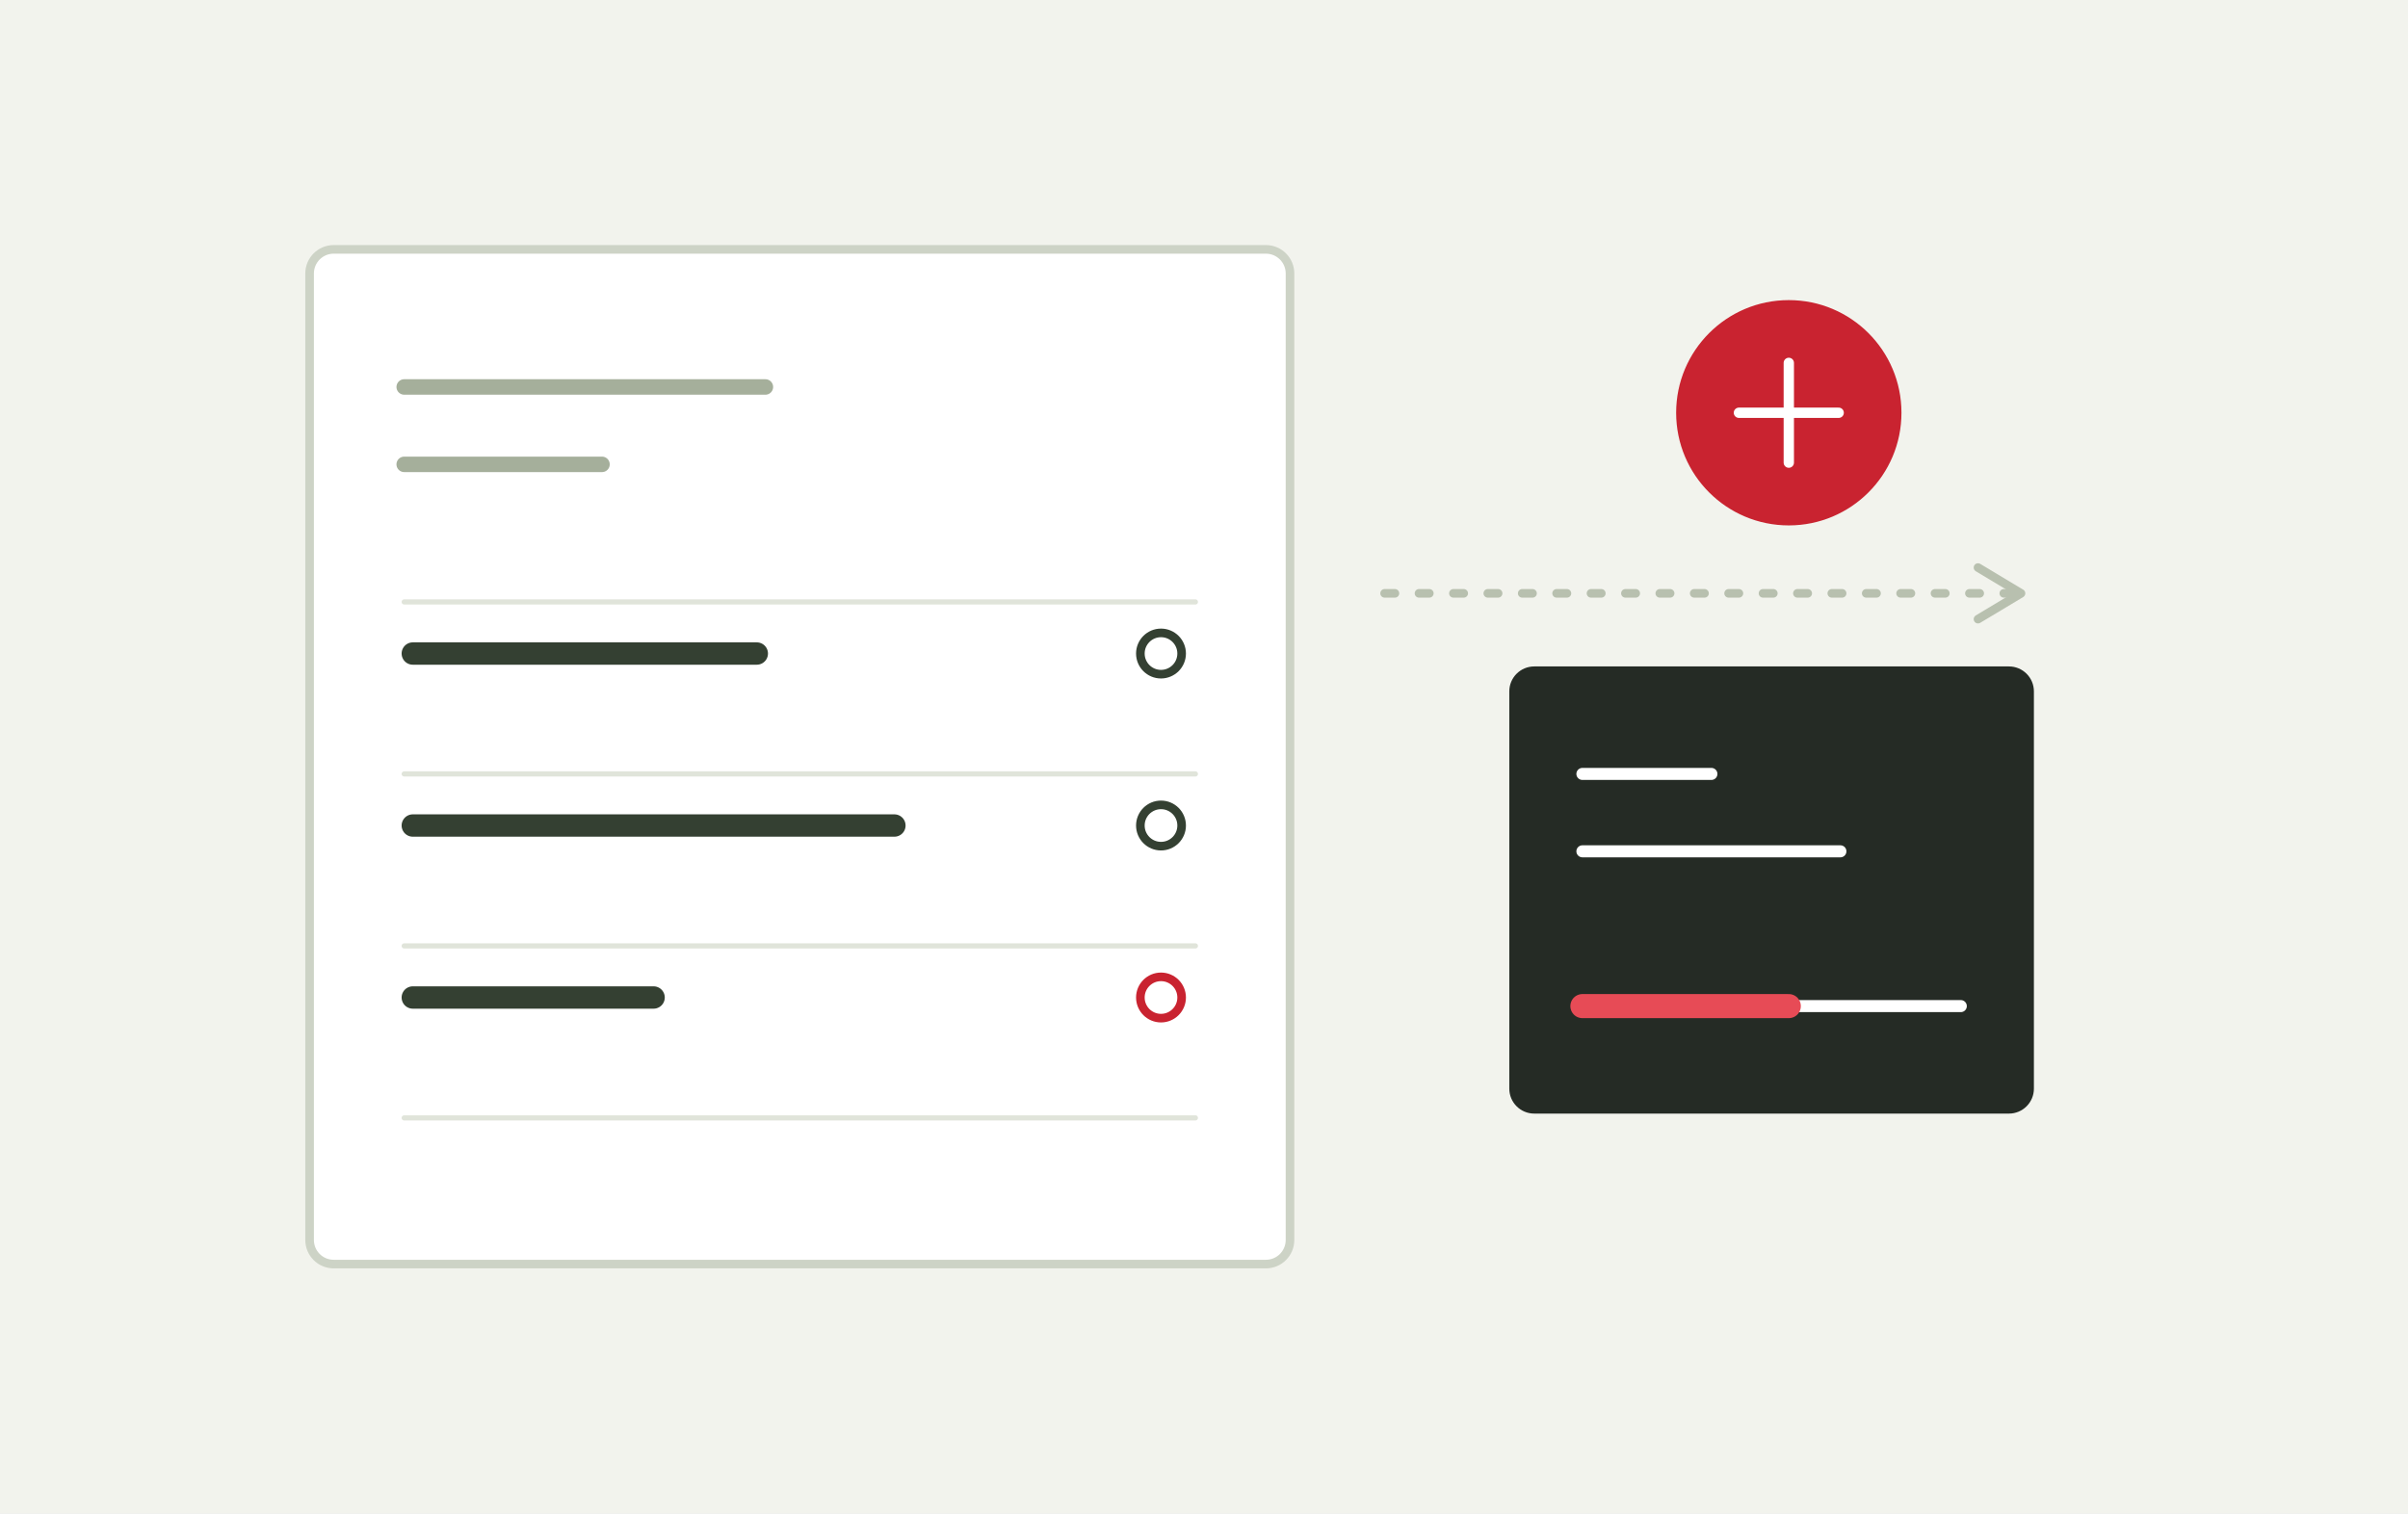
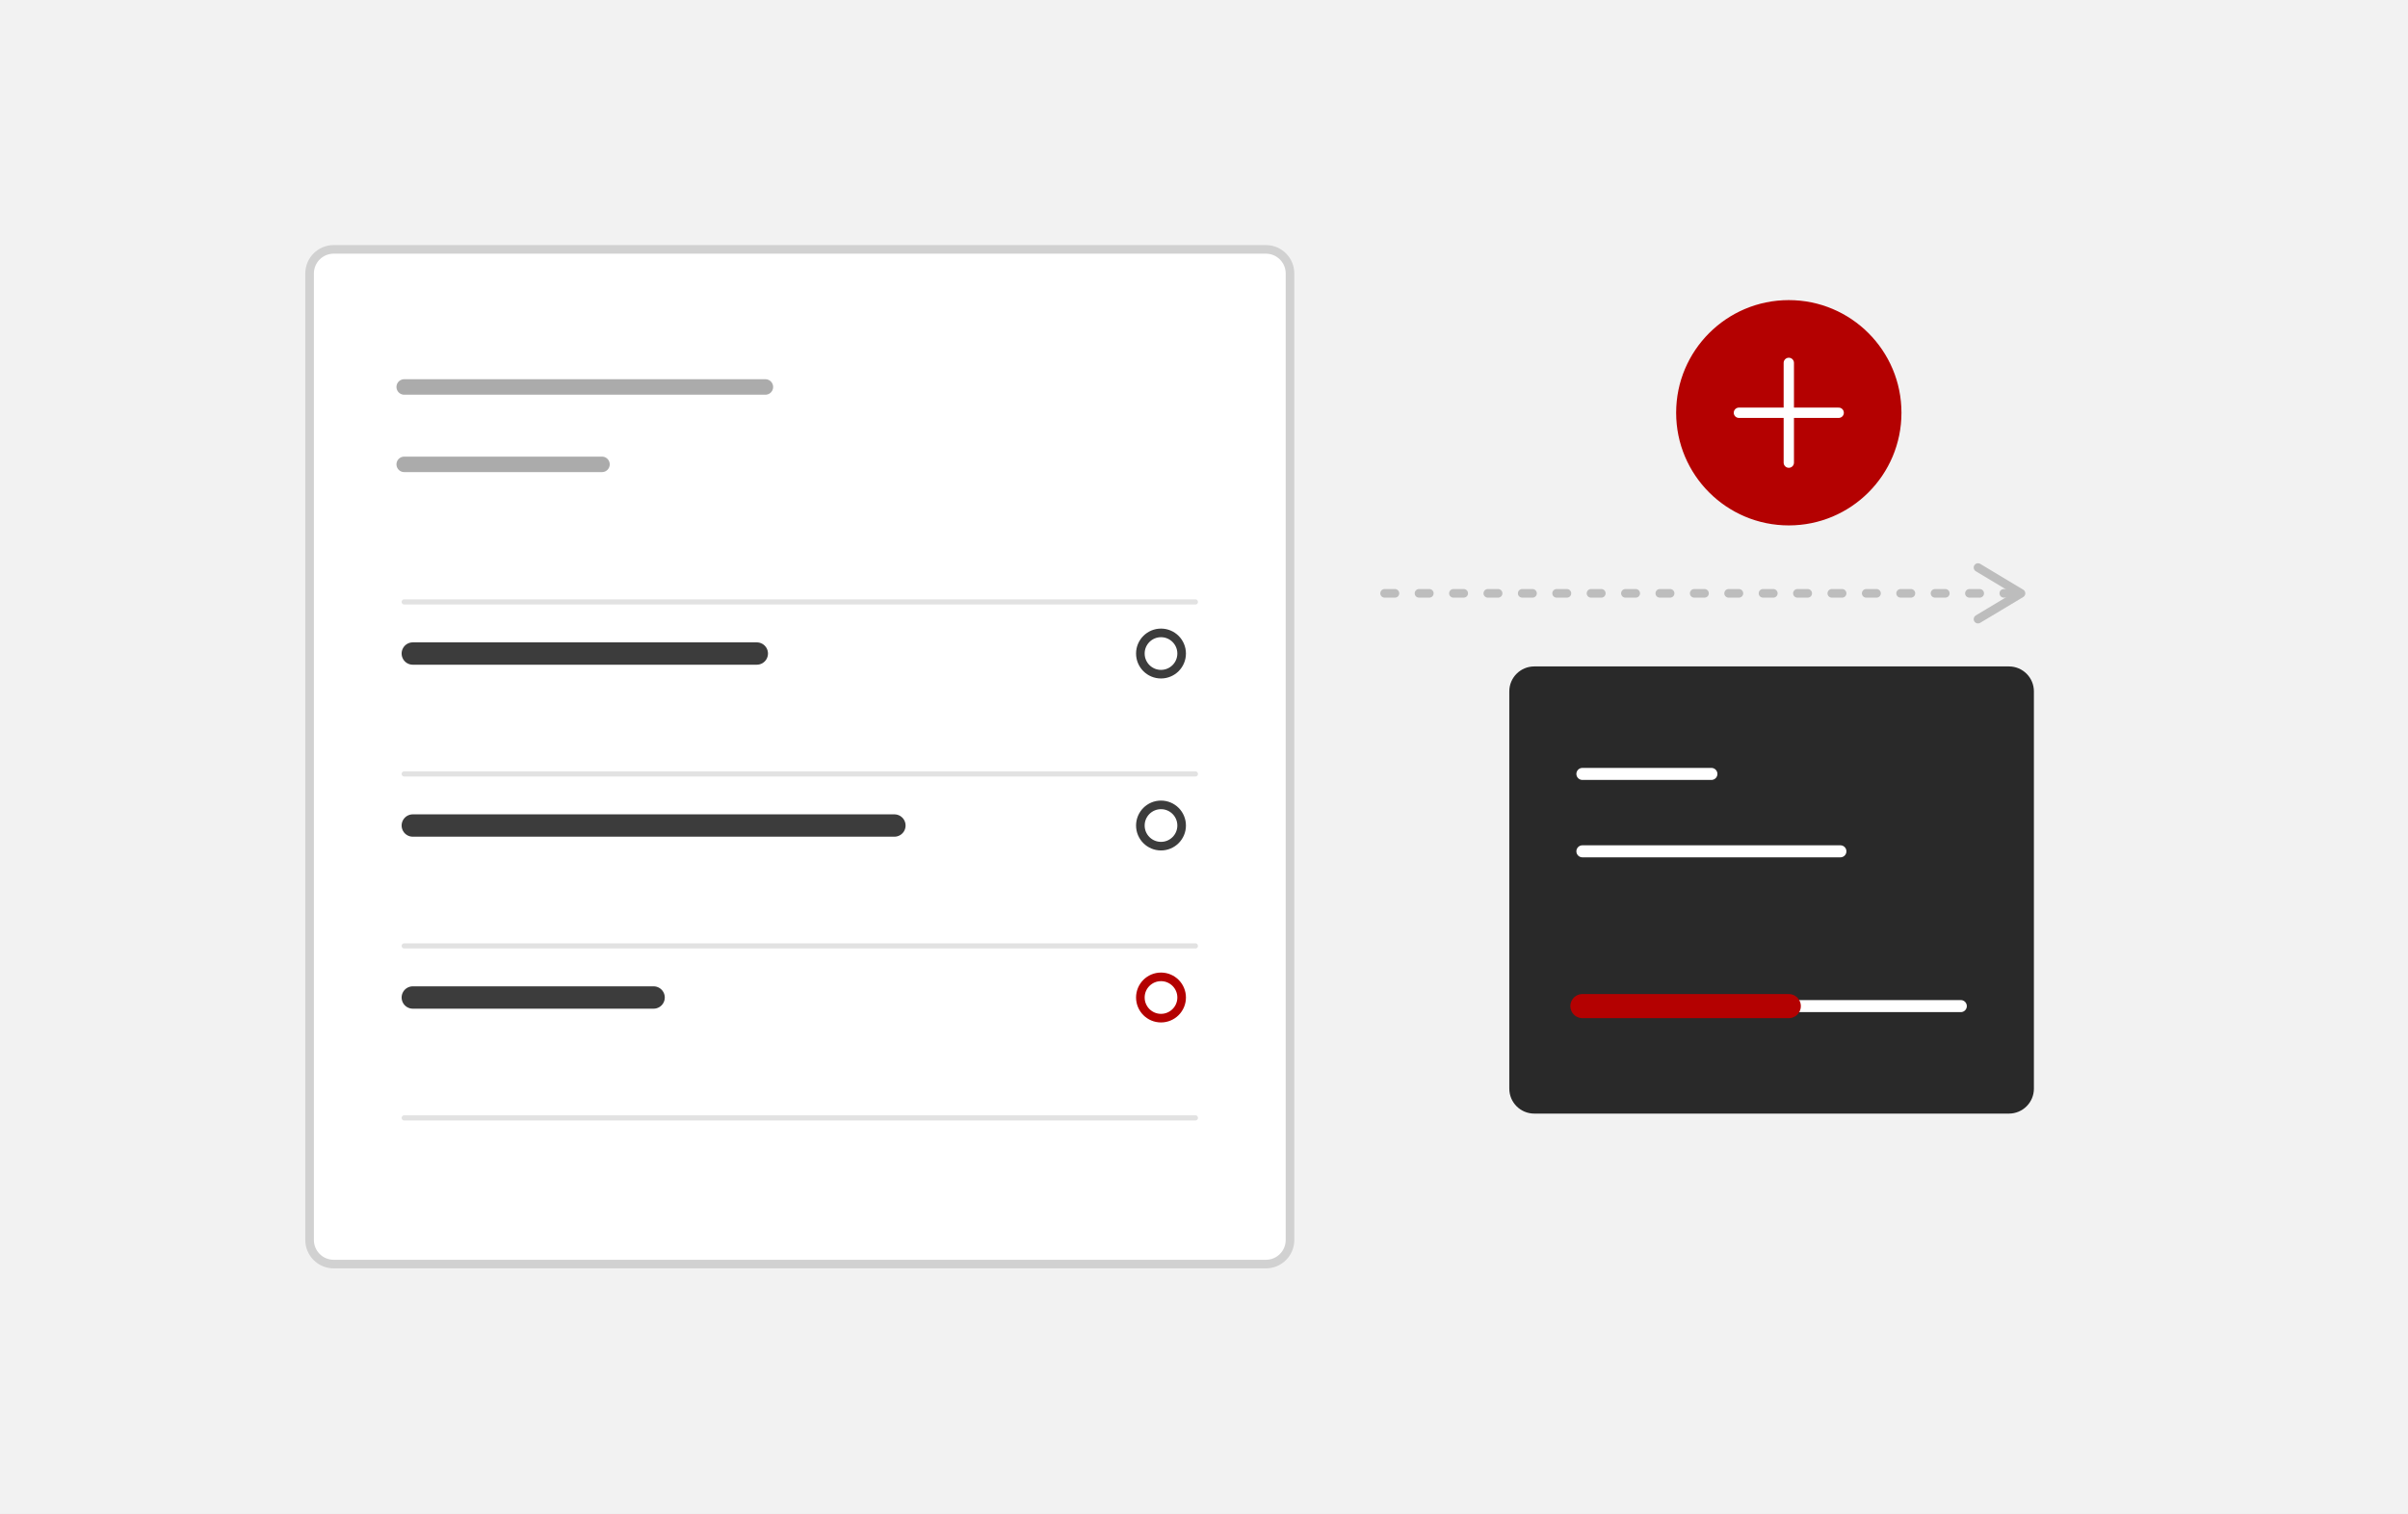
<svg xmlns="http://www.w3.org/2000/svg" width="1400" height="880" viewBox="0 0 1400 880">
-   <rect width="1400" height="880" fill="#f2f3ed" />
-   <g fill="none" stroke="#252b25" stroke-width="5" stroke-linejoin="round" stroke-linecap="round">
-     <rect x="180" y="145" width="570" height="590" rx="14" fill="#fff" stroke="#cdd3c6" />
-     <path d="M235 225h210m-210 45h115" stroke="#a5af9b" stroke-width="9" />
-     <path d="M235 350h460m-460 100h460m-460 100h460m-460 100h460" stroke="#e0e4da" stroke-width="3" />
-     <path d="M240 380h200m-200 100h280m-280 100h140" stroke="#344032" stroke-width="13" />
-     <circle cx="675" cy="380" r="12" stroke="#344032" />
-     <circle cx="675" cy="480" r="12" stroke="#344032" />
-     <circle cx="675" cy="580" r="12" stroke="#c92330" />
-     <path d="M805 345h370" stroke="#b8c0af" stroke-dasharray="6 14" />
-     <path d="m1150 330 25 15-25 15" stroke="#b8c0af" />
-     <rect x="880" y="390" width="300" height="255" rx="12" fill="#252b25" stroke="#252b25" />
+   <rect width="1400" height="880" fill="#f2f2f2" />
+   <g fill="none" stroke="#292929" stroke-width="5" stroke-linejoin="round" stroke-linecap="round">
+     <rect x="180" y="145" width="570" height="590" rx="14" fill="#fff" stroke="#d1d1d1" />
+     <path d="M235 225h210m-210 45h115" stroke="#ababab" stroke-width="9" />
+     <path d="M235 350h460m-460 100h460m-460 100h460m-460 100h460" stroke="#e2e2e2" stroke-width="3" />
+     <path d="M240 380h200m-200 100h280m-280 100h140" stroke="#3c3c3c" stroke-width="13" />
+     <circle cx="675" cy="380" r="12" stroke="#3c3c3c" />
+     <circle cx="675" cy="480" r="12" stroke="#3c3c3c" />
+     <circle cx="675" cy="580" r="12" stroke="#b40101" />
+     <path d="M805 345h370" stroke="#bdbdbd" stroke-dasharray="6 14" />
+     <path d="m1150 330 25 15-25 15" stroke="#bdbdbd" />
+     <rect x="880" y="390" width="300" height="255" rx="12" fill="#292929" stroke="#292929" />
    <path d="M920 450h75m-75 45h150m-150 90h220" stroke="#fff" stroke-width="7" />
-     <path d="M920 585h120" stroke="#e74b56" stroke-width="14" />
-     <circle cx="1040" cy="240" r="63" fill="#c92330" stroke="#c92330" />
+     <path d="M920 585h120" stroke="#b40101" stroke-width="14" />
+     <circle cx="1040" cy="240" r="63" fill="#b40101" stroke="#b40101" />
    <path d="M1011 240h58m-29-29v58" stroke="#fff" stroke-width="6" />
  </g>
</svg>
